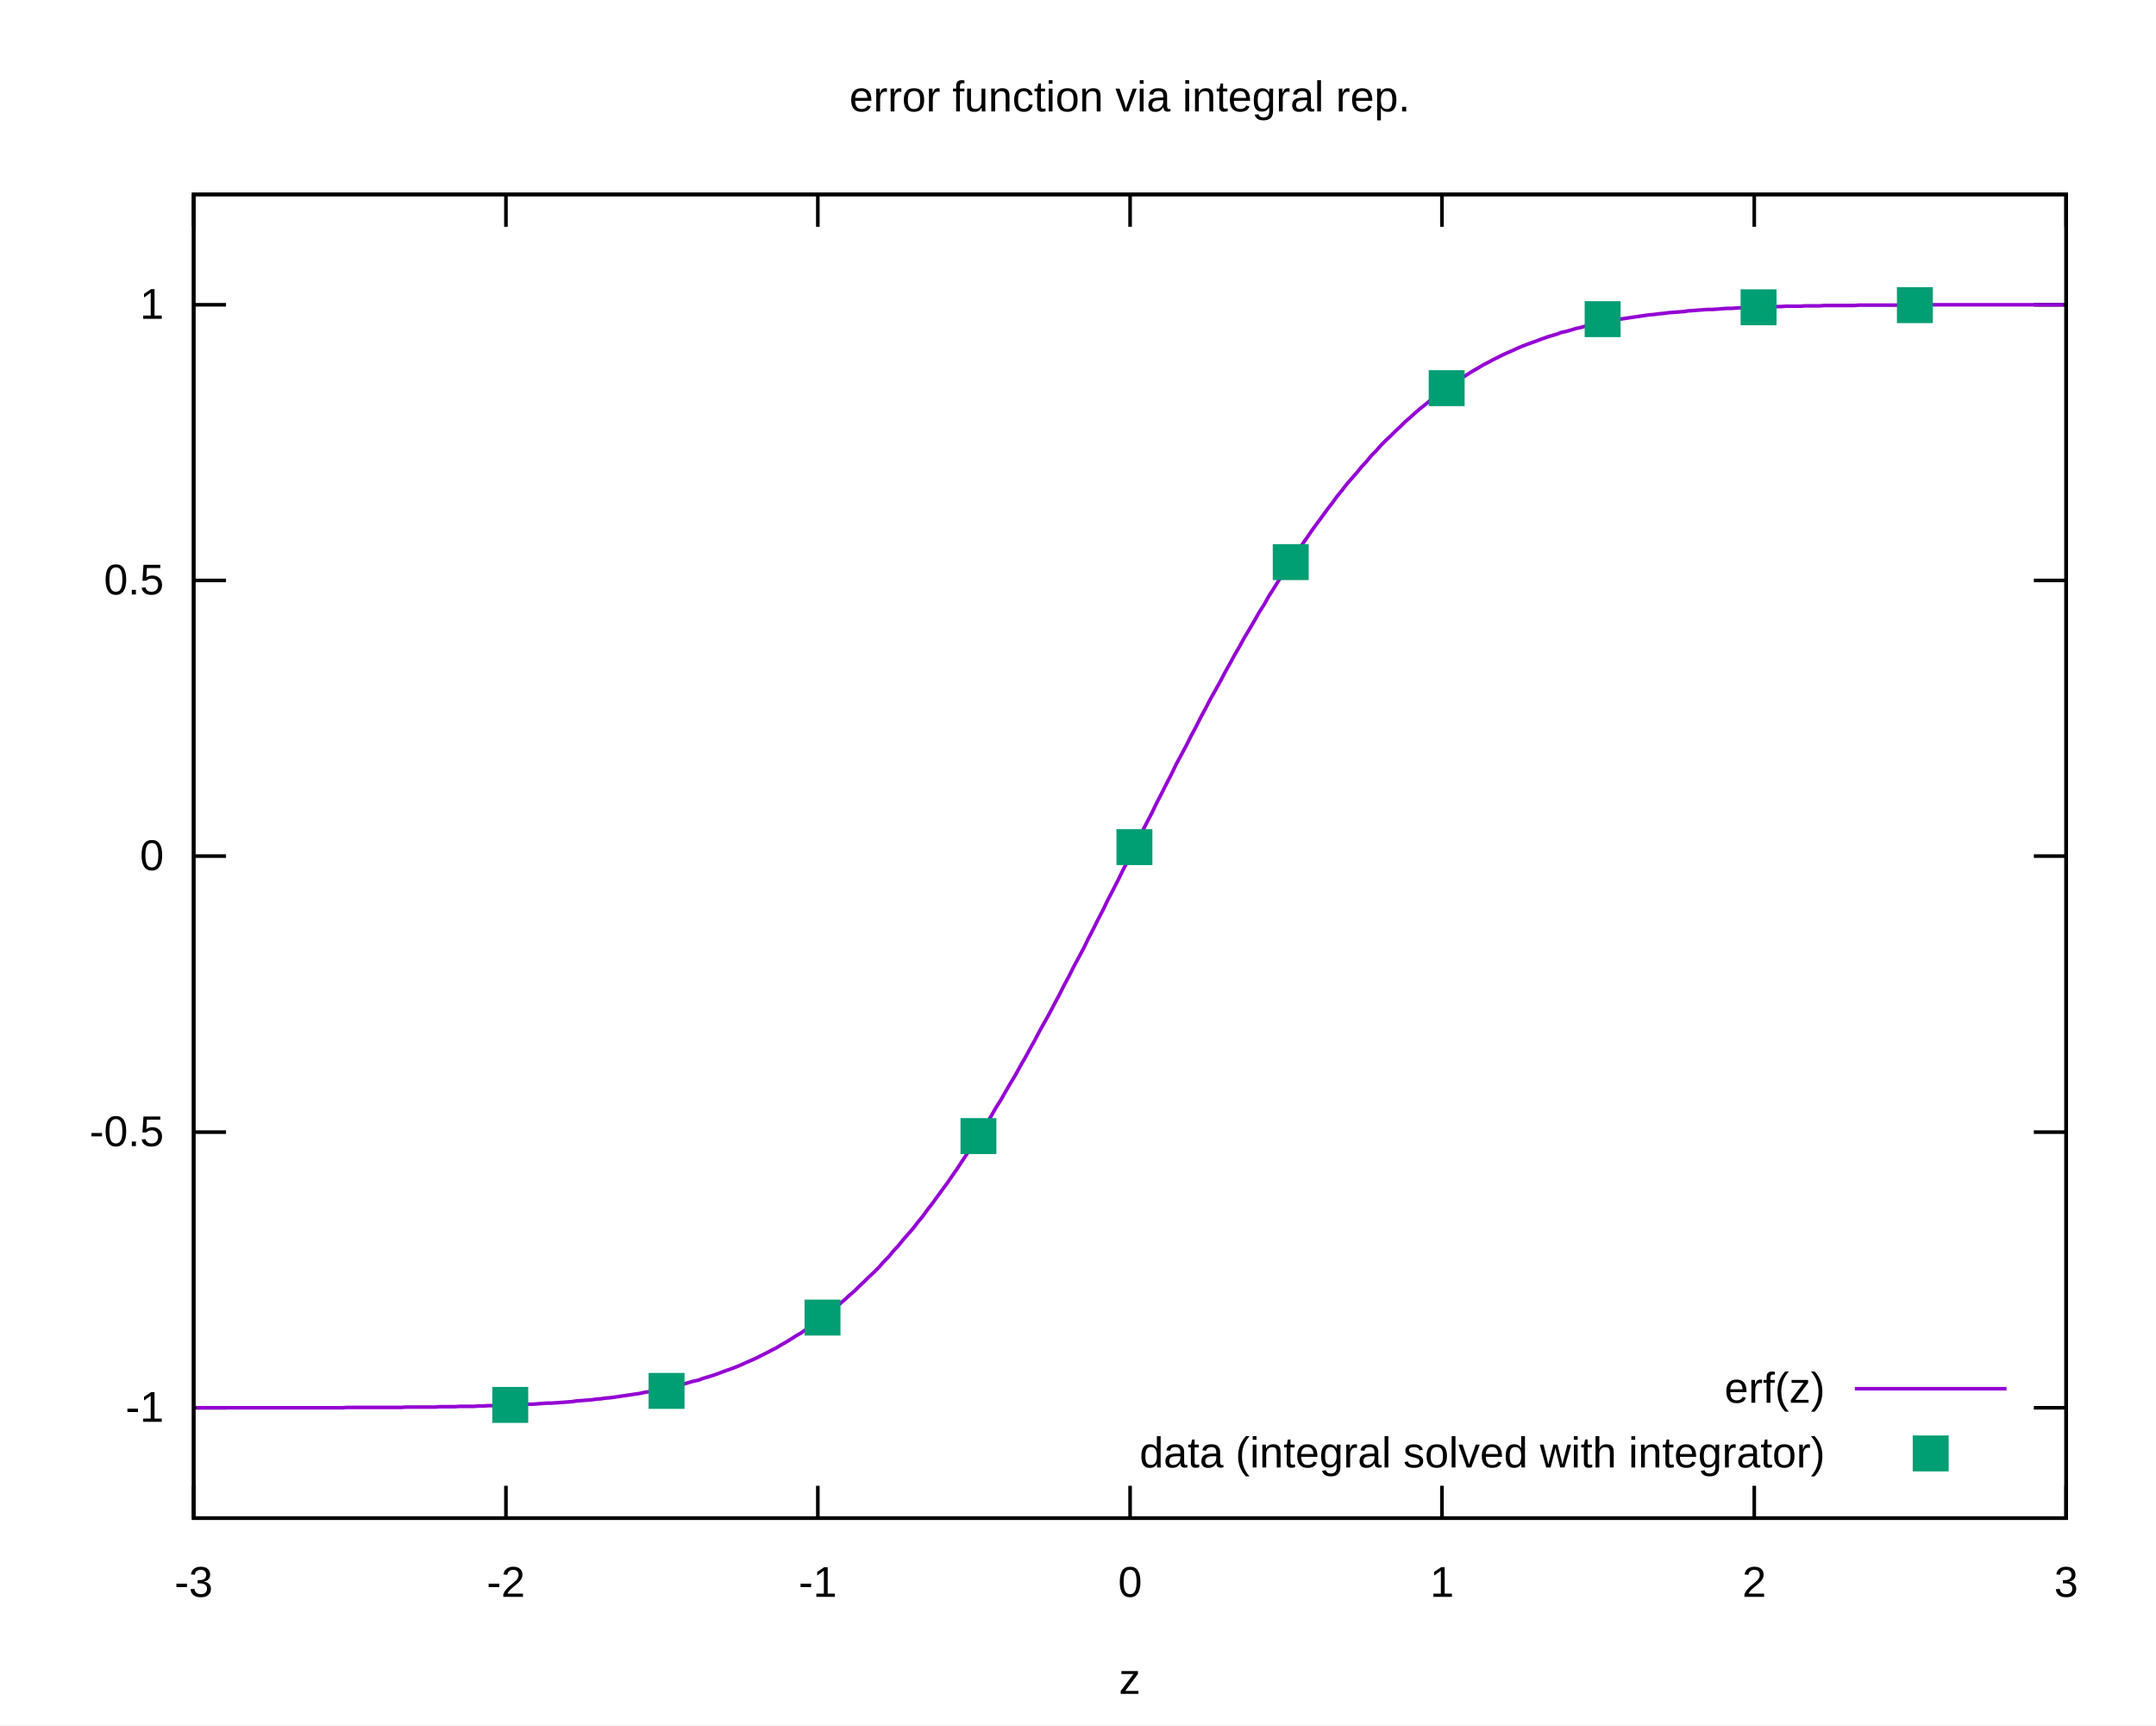
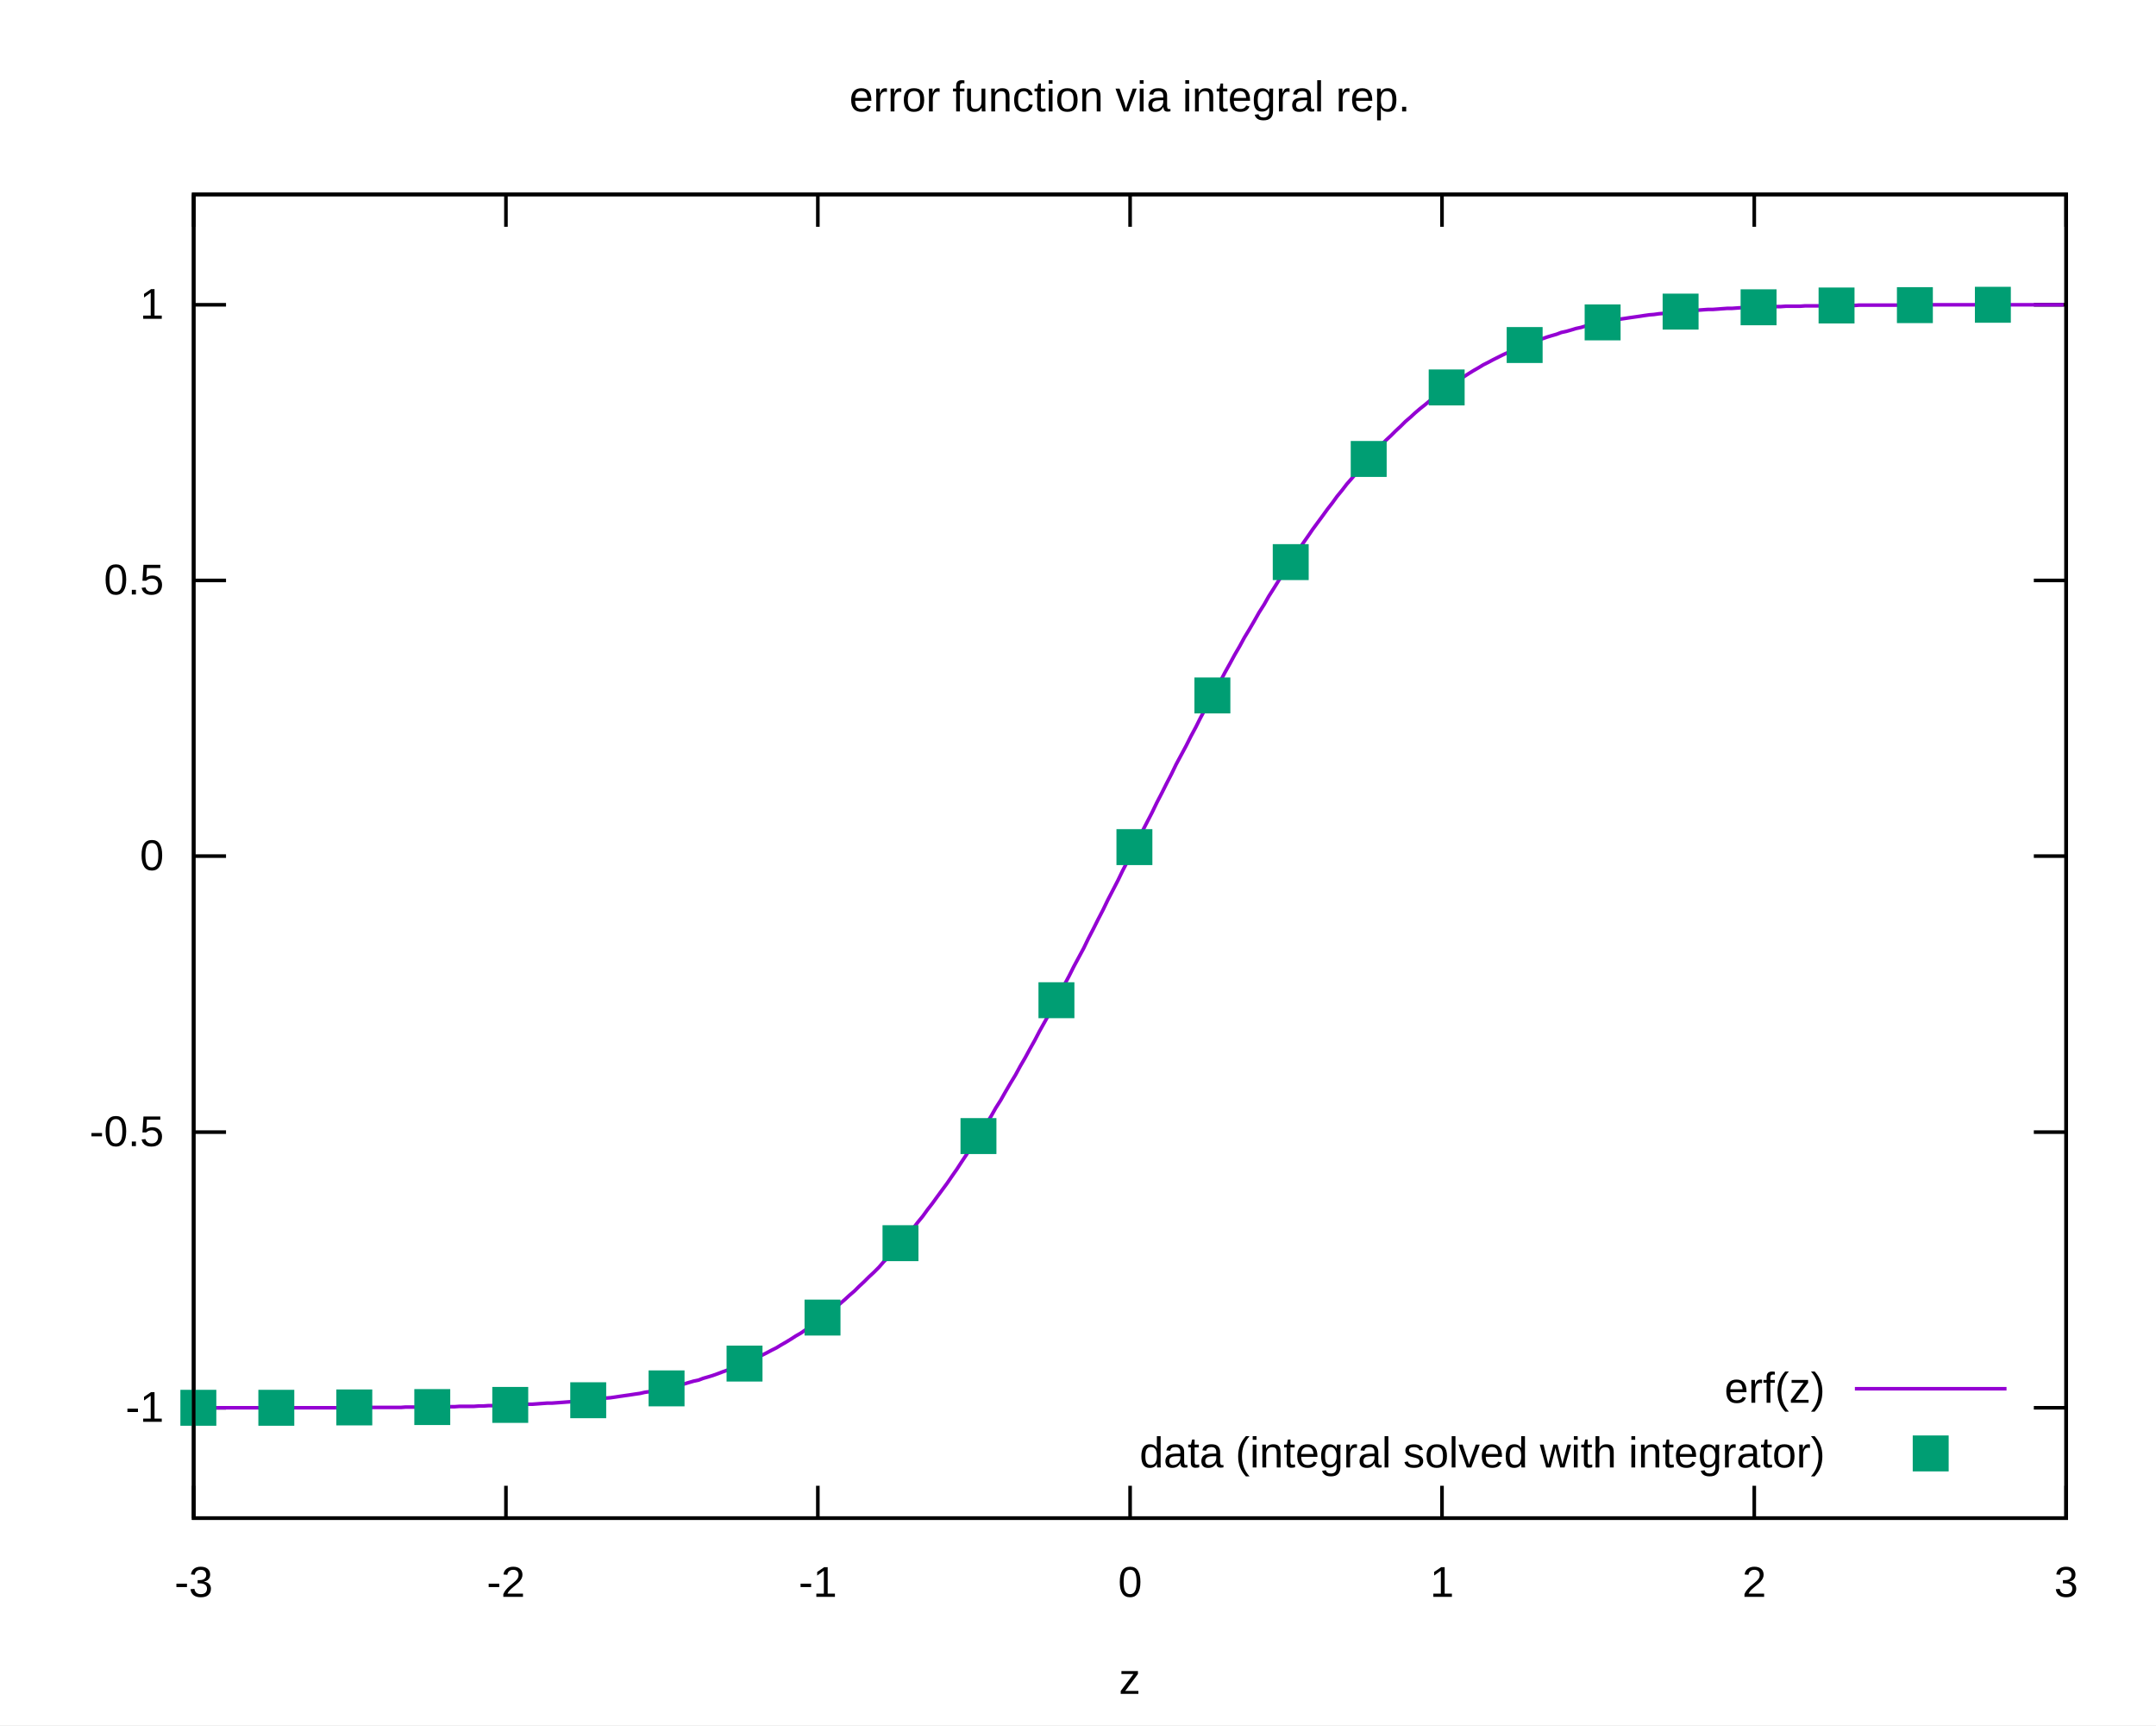
<svg xmlns="http://www.w3.org/2000/svg" xmlns:xlink="http://www.w3.org/1999/xlink" width="600" height="480" viewBox="0 0 600 480">
  <g id="gnuplot_canvas">
    <rect x="0" y="0" width="600" height="480" fill="#ffffff" />
    <defs>
      <circle id="gpDot" r="0.5" stroke-width="0.5" stroke="currentColor" />
      <path id="gpPt0" stroke-width="0.222" stroke="currentColor" d="M-1,0 h2 M0,-1 v2" />
      <path id="gpPt1" stroke-width="0.222" stroke="currentColor" d="M-1,-1 L1,1 M1,-1 L-1,1" />
      <path id="gpPt2" stroke-width="0.222" stroke="currentColor" d="M-1,0 L1,0 M0,-1 L0,1 M-1,-1 L1,1 M-1,1 L1,-1" />
      <rect id="gpPt3" stroke-width="0.222" stroke="currentColor" x="-1" y="-1" width="2" height="2" />
      <rect id="gpPt4" stroke-width="0.222" stroke="currentColor" fill="currentColor" x="-1" y="-1" width="2" height="2" />
      <circle id="gpPt5" stroke-width="0.222" stroke="currentColor" cx="0" cy="0" r="1" />
      <use xlink:href="#gpPt5" id="gpPt6" fill="currentColor" stroke="none" />
      <path id="gpPt7" stroke-width="0.222" stroke="currentColor" d="M0,-1.33 L-1.33,0.67 L1.33,0.67 z" />
      <use xlink:href="#gpPt7" id="gpPt8" fill="currentColor" stroke="none" />
      <use xlink:href="#gpPt7" id="gpPt9" stroke="currentColor" transform="rotate(180)" />
      <use xlink:href="#gpPt9" id="gpPt10" fill="currentColor" stroke="none" />
      <use xlink:href="#gpPt3" id="gpPt11" stroke="currentColor" transform="rotate(45)" />
      <use xlink:href="#gpPt11" id="gpPt12" fill="currentColor" stroke="none" />
      <path id="gpPt13" stroke-width="0.222" stroke="currentColor" d="M0,1.330 L1.265,0.411 L0.782,-1.067 L-0.782,-1.076 L-1.265,0.411 z" />
      <use xlink:href="#gpPt13" id="gpPt14" fill="currentColor" stroke="none" />
      <filter id="textbox" filterUnits="objectBoundingBox" x="0" y="0" height="1" width="1">
        <feFlood flood-color="#FFFFFF" flood-opacity="1" result="bgnd" />
        <feComposite in="SourceGraphic" in2="bgnd" operator="atop" />
      </filter>
      <filter id="greybox" filterUnits="objectBoundingBox" x="0" y="0" height="1" width="1">
        <feFlood flood-color="lightgrey" flood-opacity="1" result="grey" />
        <feComposite in="SourceGraphic" in2="grey" operator="atop" />
      </filter>
    </defs>
    <g fill="none" color="#FFFFFF" stroke="currentColor" stroke-width="1.00" stroke-linecap="butt" stroke-linejoin="miter">
</g>
    <g fill="none" color="black" stroke="currentColor" stroke-width="1.00" stroke-linecap="butt" stroke-linejoin="miter">
      <path stroke="black" d="M53.9,391.7 L62.9,391.7 M575.0,391.7 L566.0,391.7  " />
      <g transform="translate(45.6,395.6)" stroke="none" fill="black" font-family="Arial" font-size="12.00" text-anchor="end">
        <text>
          <tspan font-family="Arial">-1</tspan>
        </text>
      </g>
    </g>
    <g fill="none" color="black" stroke="currentColor" stroke-width="1.00" stroke-linecap="butt" stroke-linejoin="miter">
      <path stroke="black" d="M53.9,315.0 L62.9,315.0 M575.0,315.0 L566.0,315.0  " />
      <g transform="translate(45.6,318.9)" stroke="none" fill="black" font-family="Arial" font-size="12.00" text-anchor="end">
        <text>
          <tspan font-family="Arial">-0.5</tspan>
        </text>
      </g>
    </g>
    <g fill="none" color="black" stroke="currentColor" stroke-width="1.00" stroke-linecap="butt" stroke-linejoin="miter">
      <path stroke="black" d="M53.9,238.2 L62.9,238.2 M575.0,238.2 L566.0,238.2  " />
      <g transform="translate(45.6,242.1)" stroke="none" fill="black" font-family="Arial" font-size="12.00" text-anchor="end">
        <text>
          <tspan font-family="Arial"> 0</tspan>
        </text>
      </g>
    </g>
    <g fill="none" color="black" stroke="currentColor" stroke-width="1.00" stroke-linecap="butt" stroke-linejoin="miter">
      <path stroke="black" d="M53.9,161.5 L62.9,161.5 M575.0,161.5 L566.0,161.5  " />
      <g transform="translate(45.6,165.4)" stroke="none" fill="black" font-family="Arial" font-size="12.00" text-anchor="end">
        <text>
          <tspan font-family="Arial"> 0.5</tspan>
        </text>
      </g>
    </g>
    <g fill="none" color="black" stroke="currentColor" stroke-width="1.00" stroke-linecap="butt" stroke-linejoin="miter">
      <path stroke="black" d="M53.9,84.8 L62.9,84.8 M575.0,84.8 L566.0,84.8  " />
      <g transform="translate(45.6,88.7)" stroke="none" fill="black" font-family="Arial" font-size="12.00" text-anchor="end">
        <text>
          <tspan font-family="Arial"> 1</tspan>
        </text>
      </g>
    </g>
    <g fill="none" color="black" stroke="currentColor" stroke-width="1.00" stroke-linecap="butt" stroke-linejoin="miter">
      <path stroke="black" d="M53.9,422.4 L53.9,413.4 M53.9,54.1 L53.9,63.1  " />
      <g transform="translate(53.9,444.3)" stroke="none" fill="black" font-family="Arial" font-size="12.00" text-anchor="middle">
        <text>
          <tspan font-family="Arial">-3</tspan>
        </text>
      </g>
    </g>
    <g fill="none" color="black" stroke="currentColor" stroke-width="1.00" stroke-linecap="butt" stroke-linejoin="miter">
      <path stroke="black" d="M140.8,422.4 L140.8,413.4 M140.8,54.1 L140.8,63.1  " />
      <g transform="translate(140.8,444.3)" stroke="none" fill="black" font-family="Arial" font-size="12.00" text-anchor="middle">
        <text>
          <tspan font-family="Arial">-2</tspan>
        </text>
      </g>
    </g>
    <g fill="none" color="black" stroke="currentColor" stroke-width="1.00" stroke-linecap="butt" stroke-linejoin="miter">
      <path stroke="black" d="M227.6,422.4 L227.6,413.4 M227.6,54.1 L227.6,63.1  " />
      <g transform="translate(227.6,444.3)" stroke="none" fill="black" font-family="Arial" font-size="12.00" text-anchor="middle">
        <text>
          <tspan font-family="Arial">-1</tspan>
        </text>
      </g>
    </g>
    <g fill="none" color="black" stroke="currentColor" stroke-width="1.00" stroke-linecap="butt" stroke-linejoin="miter">
      <path stroke="black" d="M314.5,422.4 L314.5,413.4 M314.5,54.1 L314.5,63.1  " />
      <g transform="translate(314.5,444.3)" stroke="none" fill="black" font-family="Arial" font-size="12.00" text-anchor="middle">
        <text>
          <tspan font-family="Arial"> 0</tspan>
        </text>
      </g>
    </g>
    <g fill="none" color="black" stroke="currentColor" stroke-width="1.00" stroke-linecap="butt" stroke-linejoin="miter">
      <path stroke="black" d="M401.3,422.4 L401.3,413.4 M401.3,54.1 L401.3,63.1  " />
      <g transform="translate(401.3,444.3)" stroke="none" fill="black" font-family="Arial" font-size="12.00" text-anchor="middle">
        <text>
          <tspan font-family="Arial"> 1</tspan>
        </text>
      </g>
    </g>
    <g fill="none" color="black" stroke="currentColor" stroke-width="1.00" stroke-linecap="butt" stroke-linejoin="miter">
      <path stroke="black" d="M488.2,422.4 L488.2,413.4 M488.2,54.1 L488.2,63.1  " />
      <g transform="translate(488.2,444.3)" stroke="none" fill="black" font-family="Arial" font-size="12.00" text-anchor="middle">
        <text>
          <tspan font-family="Arial"> 2</tspan>
        </text>
      </g>
    </g>
    <g fill="none" color="black" stroke="currentColor" stroke-width="1.00" stroke-linecap="butt" stroke-linejoin="miter">
      <path stroke="black" d="M575.0,422.4 L575.0,413.4 M575.0,54.1 L575.0,63.1  " />
      <g transform="translate(575.0,444.3)" stroke="none" fill="black" font-family="Arial" font-size="12.00" text-anchor="middle">
        <text>
          <tspan font-family="Arial"> 3</tspan>
        </text>
      </g>
    </g>
    <g fill="none" color="black" stroke="currentColor" stroke-width="1.00" stroke-linecap="butt" stroke-linejoin="miter">
</g>
    <g fill="none" color="black" stroke="currentColor" stroke-width="1.00" stroke-linecap="butt" stroke-linejoin="miter">
      <path stroke="black" d="M53.9,54.1 L53.9,422.4 L575.0,422.4 L575.0,54.1 L53.9,54.1 Z  " />
    </g>
    <g fill="none" color="black" stroke="currentColor" stroke-width="1.00" stroke-linecap="butt" stroke-linejoin="miter">
      <g transform="translate(10.0,238.3) rotate(270)" stroke="none" fill="black" font-family="Arial" font-size="12.00" text-anchor="middle">
        <text />
      </g>
    </g>
    <g fill="none" color="black" stroke="currentColor" stroke-width="1.00" stroke-linecap="butt" stroke-linejoin="miter">
      <g transform="translate(314.4,471.3)" stroke="none" fill="black" font-family="Arial" font-size="12.00" text-anchor="middle">
        <text>
          <tspan font-family="Arial">z</tspan>
        </text>
      </g>
    </g>
    <g fill="none" color="black" stroke="currentColor" stroke-width="1.00" stroke-linecap="butt" stroke-linejoin="miter">
      <g transform="translate(314.4,31.0)" stroke="none" fill="black" font-family="Arial" font-size="12.00" text-anchor="middle">
        <text>
          <tspan font-family="Arial">error function via integral rep.</tspan>
        </text>
      </g>
    </g>
    <g fill="none" color="black" stroke="currentColor" stroke-width="1.00" stroke-linecap="butt" stroke-linejoin="miter">
</g>
    <g id="gnuplot_plot_1">
      <g fill="none" color="black" stroke="currentColor" stroke-width="1.00" stroke-linecap="butt" stroke-linejoin="miter">
        <g transform="translate(507.9,390.3)" stroke="none" fill="black" font-family="Arial" font-size="12.00" text-anchor="end">
          <text>
            <tspan font-family="Arial">erf(z)</tspan>
          </text>
        </g>
      </g>
      <g fill="none" color="black" stroke="currentColor" stroke-width="1.00" stroke-linecap="butt" stroke-linejoin="miter">
        <path stroke="rgb(148,   0, 211)" d="M516.2,386.4 L558.4,386.4 M54.6,391.7 L55.9,391.7 L57.3,391.7 L58.6,391.7 L60.0,391.7 L61.4,391.7   L62.7,391.7 L64.1,391.7 L65.4,391.7 L66.8,391.7 L68.1,391.7 L69.5,391.7 L70.9,391.7 L72.2,391.7   L73.6,391.7 L74.9,391.7 L76.3,391.7 L77.6,391.7 L79.0,391.7 L80.4,391.7 L81.7,391.7 L83.1,391.7   L84.4,391.7 L85.8,391.7 L87.1,391.7 L88.5,391.7 L89.9,391.7 L91.2,391.7 L92.6,391.7 L93.9,391.7   L95.3,391.7 L96.6,391.6 L98.0,391.6 L99.4,391.6 L100.7,391.6 L102.1,391.6 L103.4,391.6 L104.8,391.6   L106.1,391.6 L107.5,391.6 L108.9,391.6 L110.2,391.6 L111.6,391.6 L112.9,391.5 L114.3,391.5 L115.6,391.5   L117.0,391.5 L118.4,391.5 L119.7,391.5 L121.1,391.5 L122.4,391.4 L123.8,391.4 L125.1,391.4 L126.5,391.4   L127.9,391.3 L129.2,391.3 L130.6,391.3 L131.9,391.3 L133.3,391.2 L134.6,391.2 L136.0,391.1 L137.4,391.1   L138.7,391.1 L140.1,391.0 L141.4,391.0 L142.8,390.9 L144.1,390.9 L145.5,390.8 L146.9,390.7 L148.2,390.7   L149.6,390.6 L150.9,390.5 L152.3,390.4 L153.6,390.4 L155.0,390.3 L156.4,390.2 L157.7,390.1 L159.1,390.0   L160.4,389.8 L161.8,389.7 L163.1,389.6 L164.5,389.5 L165.9,389.3 L167.2,389.2 L168.6,389.0 L169.9,388.9   L171.3,388.7 L172.6,388.5 L174.0,388.3 L175.4,388.1 L176.7,387.9 L178.1,387.7 L179.4,387.4 L180.8,387.2   L182.1,386.9 L183.5,386.6 L184.9,386.4 L186.2,386.1 L187.6,385.8 L188.9,385.4 L190.3,385.1 L191.6,384.7   L193.0,384.3 L194.4,384.0 L195.7,383.5 L197.1,383.1 L198.4,382.7 L199.8,382.2 L201.1,381.7 L202.5,381.2   L203.9,380.7 L205.2,380.2 L206.6,379.6 L207.9,379.0 L209.3,378.4 L210.6,377.8 L212.0,377.1 L213.4,376.4   L214.7,375.7 L216.1,375.0 L217.4,374.2 L218.8,373.4 L220.1,372.6 L221.5,371.7 L222.9,370.9 L224.2,370.0   L225.6,369.0 L226.9,368.1 L228.3,367.1 L229.6,366.0 L231.0,365.0 L232.3,363.9 L233.7,362.8 L235.1,361.6   L236.4,360.4 L237.8,359.2 L239.1,357.9 L240.5,356.6 L241.8,355.3 L243.2,354.0 L244.6,352.6 L245.9,351.1   L247.3,349.7 L248.6,348.1 L250.0,346.6 L251.3,345.0 L252.7,343.4 L254.1,341.8 L255.4,340.1 L256.8,338.4   L258.1,336.6 L259.5,334.8 L260.8,333.0 L262.2,331.1 L263.6,329.2 L264.9,327.3 L266.3,325.3 L267.6,323.3   L269.0,321.2 L270.3,319.2 L271.7,317.1 L273.1,314.9 L274.4,312.8 L275.8,310.6 L277.1,308.3 L278.5,306.1   L279.8,303.8 L281.2,301.4 L282.6,299.1 L283.9,296.7 L285.3,294.3 L286.6,291.9 L288.0,289.4 L289.3,286.9   L290.7,284.4 L292.1,281.9 L293.4,279.4 L294.8,276.8 L296.1,274.2 L297.5,271.6 L298.8,269.0 L300.2,266.4   L301.6,263.8 L302.9,261.1 L304.3,258.4 L305.6,255.8 L307.0,253.1 L308.3,250.4 L309.7,247.7 L311.1,245.0   L312.4,242.3 L313.8,239.6 L315.1,236.9 L316.5,234.2 L317.8,231.5 L319.2,228.8 L320.6,226.1 L321.9,223.4   L323.3,220.7 L324.6,218.1 L326.0,215.4 L327.3,212.7 L328.7,210.1 L330.1,207.5 L331.4,204.9 L332.8,202.3   L334.1,199.7 L335.5,197.1 L336.8,194.6 L338.2,192.1 L339.6,189.6 L340.9,187.1 L342.3,184.6 L343.6,182.2   L345.0,179.8 L346.3,177.4 L347.7,175.1 L349.1,172.7 L350.4,170.4 L351.8,168.2 L353.1,165.9 L354.5,163.7   L355.8,161.6 L357.2,159.4 L358.6,157.3 L359.9,155.3 L361.3,153.2 L362.6,151.2 L364.0,149.2 L365.3,147.3   L366.7,145.4 L368.1,143.5 L369.4,141.7 L370.8,139.9 L372.1,138.1 L373.5,136.4 L374.8,134.7 L376.2,133.1   L377.6,131.5 L378.9,129.9 L380.3,128.4 L381.6,126.8 L383.0,125.4 L384.3,123.9 L385.7,122.5 L387.1,121.2   L388.4,119.9 L389.8,118.6 L391.1,117.3 L392.5,116.1 L393.8,114.9 L395.2,113.7 L396.6,112.6 L397.9,111.5   L399.3,110.5 L400.6,109.4 L402.0,108.4 L403.3,107.5 L404.7,106.5 L406.0,105.6 L407.4,104.8 L408.8,103.9   L410.1,103.1 L411.5,102.3 L412.8,101.5 L414.2,100.8 L415.5,100.1 L416.9,99.4 L418.3,98.7 L419.6,98.1   L421.0,97.5 L422.3,96.9 L423.7,96.3 L425.0,95.8 L426.4,95.3 L427.8,94.8 L429.1,94.3 L430.5,93.8   L431.8,93.4 L433.2,93.0 L434.5,92.5 L435.9,92.2 L437.3,91.8 L438.6,91.4 L440.0,91.1 L441.3,90.7   L442.7,90.4 L444.0,90.1 L445.4,89.9 L446.8,89.6 L448.1,89.3 L449.5,89.1 L450.8,88.8 L452.2,88.6   L453.5,88.4 L454.9,88.2 L456.3,88.0 L457.6,87.8 L459.0,87.6 L460.3,87.5 L461.7,87.3 L463.0,87.2   L464.4,87.0 L465.8,86.9 L467.1,86.8 L468.5,86.7 L469.8,86.5 L471.2,86.4 L472.5,86.3 L473.9,86.2   L475.3,86.1 L476.6,86.1 L478.0,86.0 L479.3,85.9 L480.7,85.8 L482.0,85.8 L483.4,85.7 L484.8,85.6   L486.1,85.6 L487.5,85.5 L488.8,85.5 L490.2,85.4 L491.5,85.4 L492.9,85.4 L494.3,85.3 L495.6,85.3   L497.0,85.2 L498.3,85.2 L499.7,85.2 L501.0,85.2 L502.4,85.1 L503.8,85.1 L505.1,85.1 L506.5,85.1   L507.8,85.0 L509.2,85.0 L510.5,85.0 L511.9,85.0 L513.3,85.0 L514.6,85.0 L516.0,85.0 L517.3,84.9   L518.7,84.9 L520.0,84.9 L521.4,84.9 L522.8,84.9 L524.1,84.9 L525.5,84.9 L526.8,84.9 L528.2,84.9   L529.5,84.9 L530.9,84.9 L532.3,84.9 L533.6,84.8 L535.0,84.8 L536.3,84.8 L537.7,84.8 L539.0,84.8   L540.4,84.8 L541.8,84.8 L543.1,84.8 L544.5,84.8 L545.8,84.8 L547.2,84.8 L548.5,84.8 L549.9,84.8   L551.3,84.8 L552.6,84.8 L554.0,84.8 L555.3,84.8 L556.7,84.8 L558.0,84.8 L559.4,84.8 L560.8,84.8   L562.1,84.8 L563.5,84.8 L564.8,84.8 L566.2,84.8 L567.5,84.8 L568.9,84.8 L570.3,84.8 L571.6,84.8   L573.0,84.8 L574.3,84.8  " />
      </g>
    </g>
    <g id="gnuplot_plot_2">
      <g fill="none" color="black" stroke="currentColor" stroke-width="1.00" stroke-linecap="butt" stroke-linejoin="miter">
        <g transform="translate(507.9,408.3)" stroke="none" fill="black" font-family="Arial" font-size="12.00" text-anchor="end">
          <text>
            <tspan font-family="Arial">data (integral solved with integrator)</tspan>
          </text>
        </g>
      </g>
      <g fill="none" color="black" stroke="currentColor" stroke-width="1.00" stroke-linecap="butt" stroke-linejoin="miter">
+         <use xlink:href="#gpPt4" transform="translate(55.2,391.7) scale(4.50)" color="rgb(  0, 158, 115)" />
+         <use xlink:href="#gpPt4" transform="translate(76.9,391.7) scale(4.50)" color="rgb(  0, 158, 115)" />
+         <use xlink:href="#gpPt4" transform="translate(98.6,391.6) scale(4.50)" color="rgb(  0, 158, 115)" />
+         <use xlink:href="#gpPt4" transform="translate(120.3,391.5) scale(4.50)" color="rgb(  0, 158, 115)" />
        <use xlink:href="#gpPt4" transform="translate(142.0,390.9) scale(4.50)" color="rgb(  0, 158, 115)" />
-         <use xlink:href="#gpPt4" transform="translate(185.5,387.0) scale(4.50)" color="rgb(  0, 158, 115)" />
+         <use xlink:href="#gpPt4" transform="translate(163.7,389.6) scale(4.50)" color="rgb(  0, 158, 115)" />
+         <use xlink:href="#gpPt4" transform="translate(185.5,386.3) scale(4.50)" color="rgb(  0, 158, 115)" />
+         <use xlink:href="#gpPt4" transform="translate(207.2,379.4) scale(4.50)" color="rgb(  0, 158, 115)" />
        <use xlink:href="#gpPt4" transform="translate(228.9,366.6) scale(4.50)" color="rgb(  0, 158, 115)" />
+         <use xlink:href="#gpPt4" transform="translate(250.6,345.9) scale(4.50)" color="rgb(  0, 158, 115)" />
        <use xlink:href="#gpPt4" transform="translate(272.3,316.1) scale(4.50)" color="rgb(  0, 158, 115)" />
+         <use xlink:href="#gpPt4" transform="translate(294.0,278.3) scale(4.50)" color="rgb(  0, 158, 115)" />
        <use xlink:href="#gpPt4" transform="translate(315.7,235.7) scale(4.50)" color="rgb(  0, 158, 115)" />
+         <use xlink:href="#gpPt4" transform="translate(337.4,193.5) scale(4.50)" color="rgb(  0, 158, 115)" />
        <use xlink:href="#gpPt4" transform="translate(359.2,156.4) scale(4.50)" color="rgb(  0, 158, 115)" />
-         <use xlink:href="#gpPt4" transform="translate(402.6,108.0) scale(4.50)" color="rgb(  0, 158, 115)" />
-         <use xlink:href="#gpPt4" transform="translate(446.0,88.8) scale(4.50)" color="rgb(  0, 158, 115)" />
+         <use xlink:href="#gpPt4" transform="translate(380.9,127.7) scale(4.50)" color="rgb(  0, 158, 115)" />
+         <use xlink:href="#gpPt4" transform="translate(402.6,107.8) scale(4.50)" color="rgb(  0, 158, 115)" />
+         <use xlink:href="#gpPt4" transform="translate(424.3,96.0) scale(4.50)" color="rgb(  0, 158, 115)" />
+         <use xlink:href="#gpPt4" transform="translate(446.0,89.7) scale(4.50)" color="rgb(  0, 158, 115)" />
+         <use xlink:href="#gpPt4" transform="translate(467.7,86.7) scale(4.50)" color="rgb(  0, 158, 115)" />
        <use xlink:href="#gpPt4" transform="translate(489.4,85.5) scale(4.50)" color="rgb(  0, 158, 115)" />
+         <use xlink:href="#gpPt4" transform="translate(511.1,85.0) scale(4.50)" color="rgb(  0, 158, 115)" />
        <use xlink:href="#gpPt4" transform="translate(532.9,84.9) scale(4.50)" color="rgb(  0, 158, 115)" />
+         <use xlink:href="#gpPt4" transform="translate(554.6,84.8) scale(4.50)" color="rgb(  0, 158, 115)" />
        <use xlink:href="#gpPt4" transform="translate(537.3,404.4) scale(4.50)" color="rgb(  0, 158, 115)" />
      </g>
    </g>
    <g fill="none" color="#FFFFFF" stroke="rgb(  0, 158, 115)" stroke-width="2.00" stroke-linecap="butt" stroke-linejoin="miter">
</g>
    <g fill="none" color="black" stroke="currentColor" stroke-width="2.00" stroke-linecap="butt" stroke-linejoin="miter">
</g>
    <g fill="none" color="black" stroke="black" stroke-width="1.00" stroke-linecap="butt" stroke-linejoin="miter">
</g>
    <g fill="none" color="black" stroke="currentColor" stroke-width="1.00" stroke-linecap="butt" stroke-linejoin="miter">
      <path stroke="black" d="M53.9,54.1 L53.9,422.4 L575.0,422.4 L575.0,54.1 L53.9,54.1 Z  " />
    </g>
    <g fill="none" color="black" stroke="currentColor" stroke-width="1.00" stroke-linecap="butt" stroke-linejoin="miter">
</g>
  </g>
</svg>
